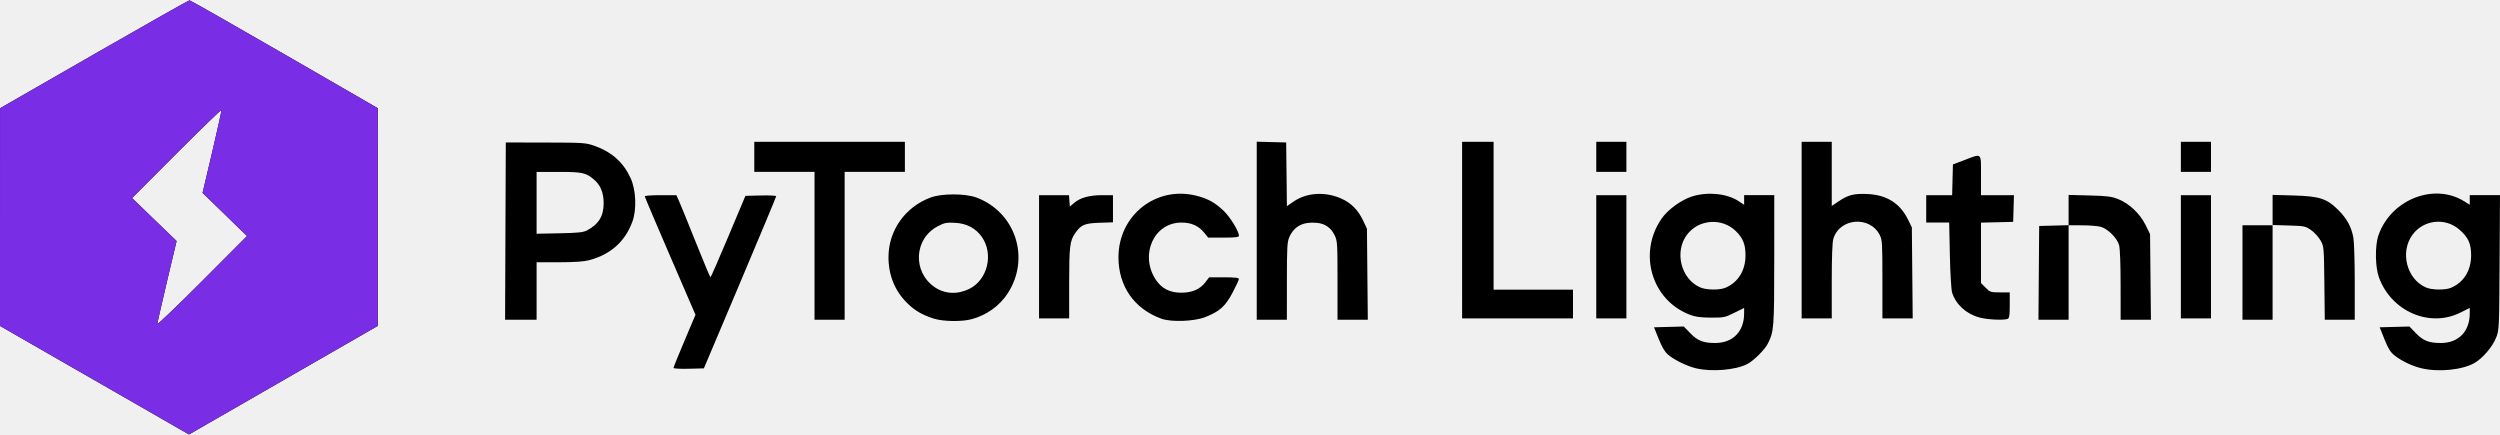
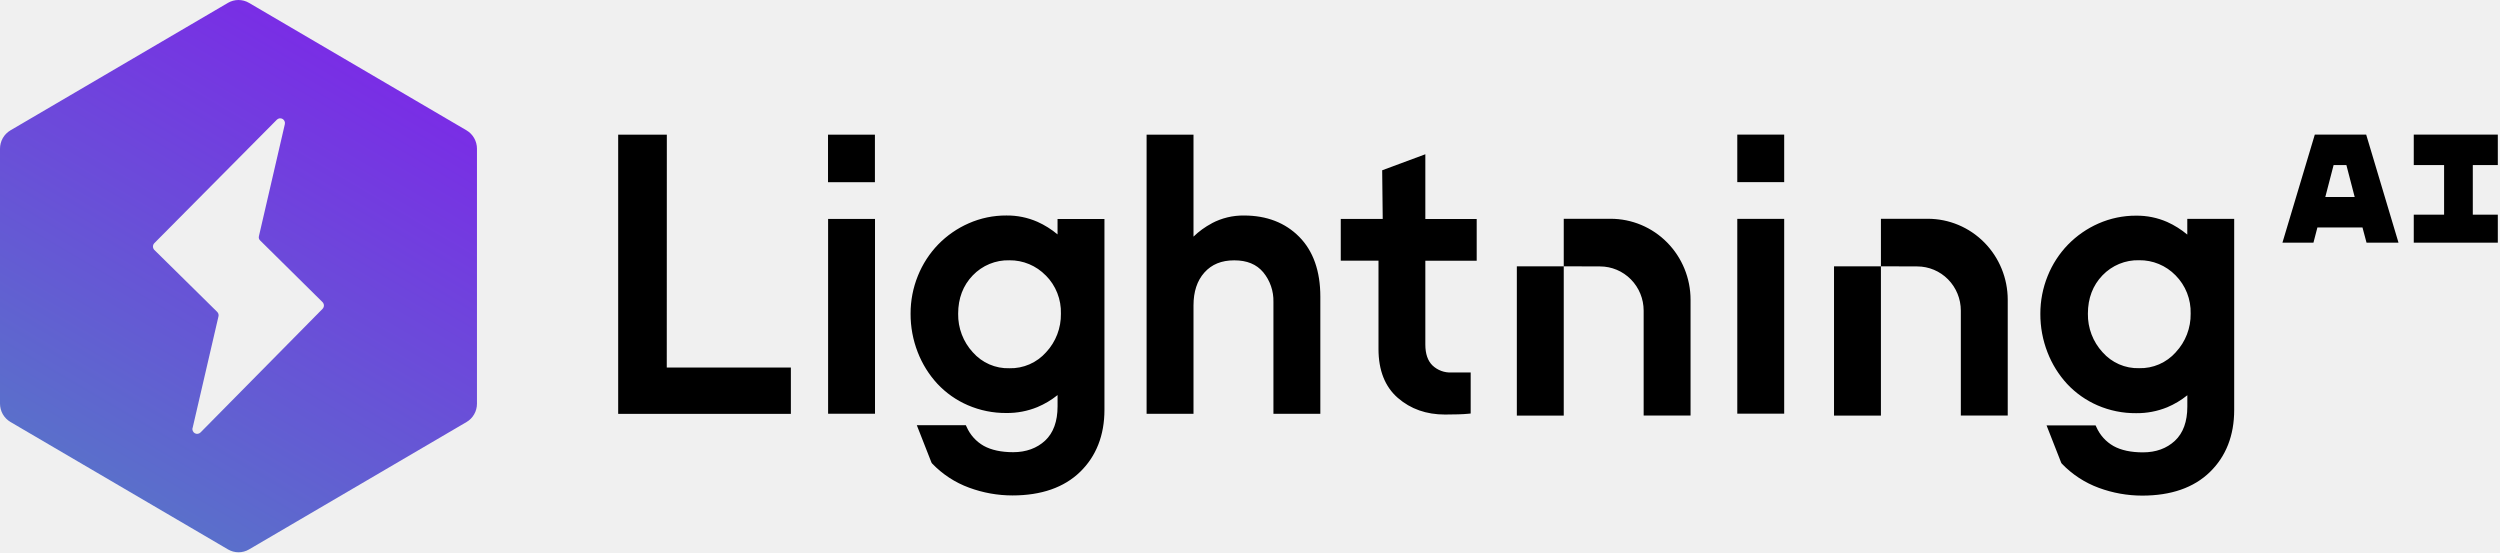
- <svg xmlns="http://www.w3.org/2000/svg" width="230" height="40" viewBox="0 0 644.185 111.872" version="1.1" id="svg8">
-   <defs id="defs2" />
-   <g id="layer1" transform="translate(249.7814,97.328)">
-     <path style="fill:#000000;stroke-width:0.353" d="m -225.432,0.559 -24.349,-13.985 0.006,-28.046 0.006,-28.046 24.221,-13.905 c 13.321,-7.648 24.388,-13.905 24.592,-13.905 0.204,0 11.205,6.255 24.447,13.901 l 24.076,13.901 -0.006,28.05 -0.006,28.05 -17.015,9.779 c -9.358,5.378 -20.301,11.671 -24.318,13.985 l -7.302,4.206 -24.349,-13.985 z m 33.577,-42.709 -5.73,-5.565 2.48,-10.509 c 1.364,-5.78 2.434,-10.646 2.378,-10.815 -0.056,-0.168 -5.261,4.862 -11.567,11.179 l -11.465,11.485 5.741,5.538 5.741,5.538 -2.473,10.407 c -1.36,5.724 -2.475,10.645 -2.477,10.935 -0.002,0.291 5.195,-4.682 11.549,-11.05 l 11.553,-11.579 z m 379.068,39.641 c -2.396,-0.581 -5.646,-2.182 -7.247,-3.57 -0.772,-0.67 -1.544,-1.983 -2.349,-3.996 l -1.198,-2.999 3.836,-0.1 3.836,-0.1 1.688,1.74 c 1.883,1.942 3.36,2.516 6.45,2.506 4.519,-0.013 7.4,-2.97 7.406,-7.599 l 0.004,-1.435 -2.537,1.258 c -2.417,1.199 -2.704,1.257 -6.085,1.235 -2.782,-0.018 -3.975,-0.19 -5.522,-0.798 -9.752,-3.832 -13.229,-15.848 -7.143,-24.684 1.617,-2.348 5.1,-4.877 7.927,-5.757 4.024,-1.252 8.975,-0.733 11.982,1.257 l 1.377,0.911 v -1.24 -1.24 h 3.881 3.881 l -0.004,16.669 c -0.005,17.569 -0.076,18.494 -1.672,21.616 -0.813,1.591 -3.637,4.382 -5.306,5.245 -2.982,1.542 -9.194,2.049 -13.203,1.077 z m 7.585,-20.742 c 3.273,-1.372 5.192,-4.456 5.192,-8.346 0,-2.829 -0.649,-4.461 -2.491,-6.262 -3.575,-3.495 -9.535,-3.07 -12.56,0.896 -3.357,4.402 -1.591,11.459 3.41,13.625 1.545,0.669 4.95,0.715 6.45,0.087 z m 179.338,20.731 c -2.427,-0.588 -5.094,-1.868 -6.945,-3.334 -1.016,-0.805 -1.608,-1.761 -2.558,-4.134 l -1.236,-3.086 3.833,-0.1 3.833,-0.1 1.688,1.74 c 1.883,1.942 3.36,2.516 6.45,2.506 4.519,-0.013 7.4,-2.97 7.406,-7.599 l 0.004,-1.435 -2.476,1.229 c -7.883,3.913 -17.699,-0.333 -20.906,-9.043 -1.003,-2.724 -1.072,-8.245 -0.136,-10.929 3.216,-9.224 14.385,-13.601 22.17,-8.687 l 1.348,0.851 v -1.239 -1.239 h 3.896 3.896 l -0.104,17.374 c -0.103,17.203 -0.112,17.394 -0.916,19.386 -0.945,2.339 -3.402,5.223 -5.495,6.449 -3.118,1.827 -9.341,2.455 -13.75,1.388 z m 7.634,-20.731 c 3.273,-1.372 5.192,-4.456 5.192,-8.346 0,-3.049 -0.709,-4.611 -3.012,-6.638 -3.634,-3.199 -9.283,-2.564 -12.127,1.363 -3.235,4.466 -1.445,11.394 3.497,13.535 1.545,0.669 4.95,0.715 6.45,0.087 z M -76.235,-2.61 c 0,-0.176 1.274,-3.327 2.831,-7.002 l 2.831,-6.683 -6.535,-15.117 c -3.594,-8.315 -6.535,-15.249 -6.535,-15.411 0,-0.161 1.833,-0.293 4.074,-0.293 h 4.074 l 0.675,1.499 c 0.371,0.825 2.308,5.585 4.304,10.578 1.996,4.993 3.709,9.081 3.806,9.084 0.097,0.003 2.162,-4.717 4.589,-10.49 l 4.413,-10.495 3.965,-0.1 c 2.181,-0.055 3.966,0.032 3.966,0.193 0,0.161 -4.192,10.207 -9.316,22.325 l -9.316,22.032 -3.914,0.1 c -2.176,0.056 -3.914,-0.042 -3.914,-0.22 z M -9.207,-15.326 c -3.05,-0.986 -4.915,-2.087 -6.905,-4.077 -3.107,-3.107 -4.725,-7.111 -4.732,-11.713 -0.011,-6.88 4.278,-12.957 10.873,-15.405 2.85,-1.058 8.91,-1.058 11.76,0 10.095,3.747 13.987,15.584 8.112,24.674 -2.099,3.248 -5.47,5.661 -9.353,6.695 -2.555,0.68 -7.379,0.595 -9.754,-0.173 z m 9.241,-7.672 c 4.674,-2.335 6.257,-8.968 3.185,-13.35 -1.584,-2.261 -3.944,-3.505 -6.924,-3.65 -2.209,-0.108 -2.732,-0.003 -4.438,0.893 -6.123,3.215 -6.557,11.725 -0.8,15.686 2.616,1.8 5.909,1.954 8.977,0.422 z m 49.491,7.722 c -7.002,-2.496 -11.108,-8.35 -11.108,-15.837 0,-10.89 9.782,-18.547 20.221,-15.828 2.856,0.744 4.663,1.748 6.825,3.792 1.721,1.628 3.998,5.327 3.998,6.496 0,0.367 -0.886,0.473 -3.969,0.473 l -3.969,-10e-6 -0.986,-1.236 c -1.433,-1.795 -3.325,-2.645 -5.893,-2.645 -7.035,0 -10.78,8.154 -6.7,14.588 1.502,2.369 3.678,3.506 6.674,3.487 2.852,-0.018 4.811,-0.876 6.221,-2.726 l 0.944,-1.238 h 3.839 c 2.84,0 3.837,0.115 3.831,0.441 -0.004,0.243 -0.758,1.855 -1.676,3.584 -1.852,3.49 -3.319,4.788 -7.052,6.241 -2.818,1.097 -8.671,1.31 -11.201,0.408 z m -169.067,-22.58 0.091,-22.842 10.231,0.019 c 9.688,0.018 10.352,0.061 12.524,0.816 4.508,1.568 7.509,4.234 9.412,8.362 1.393,3.02 1.599,8.052 0.459,11.191 -1.867,5.142 -5.655,8.516 -11.174,9.953 -1.391,0.362 -3.811,0.526 -7.767,0.526 h -5.747 v 7.408 7.408 h -4.06 -4.06 z m 21.081,-0.22 c 2.968,-1.579 4.237,-3.68 4.226,-6.998 -0.009,-2.678 -0.828,-4.67 -2.5,-6.079 -2.095,-1.766 -2.999,-1.96 -9.123,-1.96 h -5.656 v 7.967 7.967 l 5.909,-0.12 c 4.929,-0.1 6.114,-0.229 7.144,-0.777 z m 58.561,4.012 v -19.05 h -7.761 -7.761 v -3.881 -3.881 h 19.403 19.403 v 3.881 3.881 h -7.761 -7.761 v 19.05 19.05 h -3.881 -3.881 z m 113.947,-3.892 v -22.942 l 3.792,0.1 3.792,0.1 0.095,8.203 0.095,8.203 1.74,-1.197 c 3.353,-2.306 8.166,-2.599 12.29,-0.749 2.568,1.152 4.345,2.966 5.665,5.781 l 0.93,1.983 0.11,11.73 0.11,11.73 h -3.902 -3.902 v -10.119 c 0,-9.537 -0.042,-10.207 -0.736,-11.639 -0.947,-1.957 -2.444,-3.006 -4.581,-3.212 -3.523,-0.339 -5.808,0.829 -7.073,3.612 -0.579,1.274 -0.648,2.486 -0.655,11.392 l -0.008,9.966 h -3.881 -3.881 z m 186.267,22.376 c -3.438,-0.921 -6.135,-3.373 -7.093,-6.45 -0.221,-0.711 -0.475,-4.979 -0.573,-9.653 l -0.176,-8.378 h -2.958 -2.958 v -3.528 -3.528 h 3.34 3.34 l 0.1,-3.96 0.1,-3.96 2.999,-1.138 c 4.557,-1.729 4.233,-2.031 4.233,3.942 v 5.115 h 4.246 4.246 l -0.101,3.44 -0.101,3.44 -4.145,0.099 -4.145,0.099 v 7.785 7.785 l 1.199,1.199 c 1.139,1.139 1.326,1.199 3.704,1.199 h 2.505 v 3.314 c 0,2.696 -0.104,3.354 -0.558,3.528 -1.004,0.385 -5.22,0.179 -7.203,-0.352 z m 15.253,-11.517 0.093,-12.083 3.792,-0.1 3.792,-0.1 v -3.9 -3.9 l 5.38,0.138 c 4.549,0.117 5.693,0.262 7.407,0.939 2.822,1.114 5.607,3.752 7.048,6.678 l 1.155,2.345 0.111,11.033 0.111,11.033 h -3.903 -3.903 l -0.004,-8.908 c 0,-5.436 -0.155,-9.457 -0.393,-10.318 -0.511,-1.841 -2.88,-4.21 -4.721,-4.721 -0.775,-0.215 -2.958,-0.392 -4.85,-0.393 l -3.438,-0.002 v 12.171 12.171 h -3.885 -3.885 z m 52.48,-0.088 v -12.171 h 3.881 3.881 v -3.918 -3.918 l 5.38,0.153 c 6.746,0.192 8.612,0.8 11.57,3.772 2.203,2.213 3.331,4.276 3.858,7.059 0.197,1.038 0.358,6.232 0.358,11.541 v 9.653 h -3.86 -3.86 l -0.109,-9.437 c -0.108,-9.315 -0.121,-9.457 -0.991,-11.009 -0.485,-0.865 -1.57,-2.055 -2.412,-2.646 -1.463,-1.027 -1.714,-1.079 -5.733,-1.199 l -4.203,-0.125 v 12.208 12.208 h -3.881 -3.881 z m -310.092,-4.057 v -15.875 h 3.86 3.86 l 0.108,1.466 0.108,1.466 1.152,-0.973 c 1.57,-1.325 3.897,-1.958 7.194,-1.958 h 2.766 v 3.495 3.495 l -3.503,0.121 c -3.867,0.134 -4.765,0.528 -6.283,2.758 -1.331,1.955 -1.499,3.388 -1.501,12.797 l -0.002,9.084 h -3.881 -3.881 z m 109.008,-6.879 v -22.754 h 4.057 4.057 v 19.05 19.05 h 10.231 10.231 v 3.704 3.704 h -14.287 -14.287 z m 34.572,6.879 v -15.875 h 3.881 3.881 v 15.875 15.875 h -3.881 -3.881 z m 52.917,-6.879 v -22.754 h 3.881 3.881 v 8.266 8.266 l 1.79,-1.204 c 2.447,-1.647 3.941,-2.023 7.413,-1.866 4.975,0.225 8.389,2.384 10.47,6.622 l 0.965,1.964 0.11,11.73 0.11,11.73 h -3.902 -3.902 v -10.068 c 0,-9.325 -0.051,-10.169 -0.696,-11.432 -2.559,-5.016 -10.341,-4.373 -11.947,0.987 -0.268,0.894 -0.41,4.688 -0.41,10.941 v 9.572 h -3.881 -3.881 z m 97.719,6.879 v -15.875 h 3.881 3.881 v 15.875 15.875 h -3.881 -3.881 z m -150.636,-25.753 v -3.881 h 3.881 3.881 v 3.881 3.881 h -3.881 -3.881 z m 150.636,0 v -3.881 h 3.881 3.881 v 3.881 3.881 h -3.881 -3.881 z" id="path24" />
-     <path style="fill:#792EE5;stroke-width:0.353" d="m -225.432,0.559 -24.349,-13.985 0.006,-28.046 0.006,-28.046 24.221,-13.905 c 13.321,-7.648 24.388,-13.905 24.592,-13.905 0.204,0 11.205,6.255 24.447,13.901 l 24.076,13.901 -0.006,28.05 -0.006,28.05 -17.015,9.779 c -9.358,5.378 -20.301,11.671 -24.318,13.985 l -7.302,4.206 -24.349,-13.985 z m 33.577,-42.709 -5.73,-5.565 2.48,-10.509 c 1.364,-5.78 2.434,-10.646 2.378,-10.815 -0.056,-0.168 -5.261,4.862 -11.567,11.179 l -11.465,11.485 5.741,5.538 5.741,5.538 -2.473,10.407 c -1.36,5.724 -2.475,10.645 -2.477,10.935 -0.002,0.291 5.195,-4.682 11.549,-11.05 l 11.553,-11.579 z" id="path25" />
+ <svg xmlns="http://www.w3.org/2000/svg" width="679" height="150" viewBox="0 0 679 150" fill="none">
+   <path fill-rule="evenodd" clip-rule="evenodd" d="M237.628 36.572H224.888V49.48H237.628V36.572ZM181.112 36.572H167.898V112.407H214.801V99.827H181.095L181.112 36.572ZM224.912 59.455H237.651V112.377H224.912V59.455ZM287.229 63.667C285.575 62.28 283.742 61.129 281.78 60.247C279.113 59.077 276.232 58.491 273.326 58.528C269.806 58.506 266.321 59.232 263.094 60.657C259.998 62.014 257.187 63.96 254.814 66.39C252.452 68.835 250.582 71.723 249.307 74.891C247.979 78.159 247.302 81.66 247.315 85.194C247.298 88.77 247.955 92.317 249.249 95.644C250.478 98.826 252.292 101.742 254.594 104.239C256.923 106.723 259.729 108.698 262.839 110.042C266.152 111.479 269.723 112.204 273.326 112.172C276.216 112.208 279.083 111.662 281.763 110.565C283.727 109.74 285.569 108.642 287.235 107.302V110.371C287.235 114.478 286.077 117.588 283.865 119.659C281.653 121.73 278.682 122.815 275.179 122.815C271.93 122.815 269.244 122.229 267.194 121.102C265.127 119.933 263.49 118.118 262.527 115.927L262.324 115.487H249.006L252.984 125.62L253.146 125.872C255.963 128.809 259.402 131.059 263.204 132.449C266.974 133.845 270.957 134.56 274.97 134.562C282.811 134.562 289.001 132.402 293.367 128.155C297.733 123.907 299.968 118.227 299.968 111.298V59.484H287.229V63.691V63.667ZM284.044 74.815C285.394 76.17 286.454 77.792 287.159 79.579C287.865 81.367 288.2 83.282 288.144 85.206C288.203 89.091 286.761 92.845 284.125 95.667C282.871 97.081 281.328 98.201 279.605 98.951C277.881 99.702 276.018 100.065 274.142 100.015C272.274 100.07 270.416 99.709 268.7 98.959C266.983 98.209 265.449 97.087 264.206 95.673C261.594 92.837 260.17 89.085 260.234 85.206C260.234 81.029 261.566 77.532 264.194 74.803C265.482 73.459 267.031 72.4 268.743 71.693C270.456 70.986 272.294 70.647 274.142 70.696C275.983 70.673 277.809 71.028 279.511 71.739C281.212 72.45 282.755 73.502 284.044 74.833V74.815ZM329.129 60.64C331.83 59.212 334.839 58.488 337.884 58.533C344.04 58.533 349.083 60.487 352.882 64.336C356.68 68.185 358.603 73.642 358.603 80.559V112.389H345.864V82.014C345.941 79.073 344.957 76.205 343.096 73.947C341.26 71.77 338.683 70.708 335.221 70.708C331.758 70.708 329.1 71.794 327.114 74.017C325.128 76.241 324.155 79.233 324.155 82.947V112.395H311.416V36.572H324.155V64.266C325.636 62.83 327.311 61.615 329.129 60.657V60.64ZM387.115 41.9L375.401 46.247L375.546 59.461H364.15V70.802H374.399V94.799C374.399 100.578 376.165 105.043 379.651 108.071C383.137 111.098 387.41 112.589 392.465 112.589C393.763 112.589 394.959 112.571 396.056 112.536C397.162 112.507 398.059 112.448 398.754 112.377L399.437 112.313V101.165H394.197C393.261 101.209 392.326 101.064 391.446 100.737C390.566 100.411 389.759 99.91 389.072 99.264C387.775 98.008 387.121 96.096 387.121 93.573V70.82H401.07V59.478H387.121V41.917L387.115 41.9ZM471.847 36.555H484.586V49.463H471.847V36.555ZM484.586 59.437H471.847V112.36H484.586V59.437ZM594.067 63.656V59.443H606.806V111.351C606.806 118.274 604.583 123.948 600.205 128.207C595.828 132.467 589.649 134.609 581.809 134.609C577.796 134.607 573.813 133.894 570.043 132.502C566.24 131.106 562.799 128.856 559.979 125.919L559.817 125.667L555.844 115.534H569.162L569.371 115.974C570.332 118.166 571.97 119.982 574.038 121.149C576.088 122.287 578.775 122.862 582.023 122.862C585.544 122.862 588.474 121.8 590.709 119.712C592.944 117.623 594.079 114.513 594.079 110.424V107.349C592.416 108.691 590.576 109.79 588.613 110.617C585.93 111.71 583.061 112.254 580.17 112.219C576.567 112.253 572.997 111.53 569.684 110.095C566.577 108.746 563.774 106.772 561.444 104.292C559.141 101.794 557.327 98.875 556.099 95.691C554.803 92.366 554.144 88.822 554.159 85.247C554.148 81.713 554.825 78.212 556.151 74.944C557.425 71.774 559.297 68.885 561.664 66.442C564.036 64.013 566.844 62.065 569.938 60.705C573.166 59.283 576.651 58.557 580.17 58.574C583.076 58.54 585.957 59.126 588.624 60.294C590.575 61.174 592.398 62.319 594.044 63.697L594.067 63.656ZM590.958 95.644C593.598 92.824 595.042 89.069 594.982 85.183C595.037 83.258 594.701 81.342 593.996 79.554C593.291 77.765 592.231 76.143 590.883 74.786C589.59 73.46 588.046 72.412 586.343 71.707C584.64 71.001 582.815 70.651 580.975 70.679C579.127 70.631 577.289 70.971 575.577 71.677C573.865 72.384 572.316 73.443 571.027 74.786C568.404 77.514 567.072 81.011 567.072 85.189C567.009 89.067 568.433 92.819 571.044 95.656C572.288 97.069 573.821 98.189 575.536 98.939C577.251 99.689 579.108 100.05 580.975 99.997C582.844 100.049 584.702 99.69 586.421 98.946C588.14 98.202 589.68 97.089 590.935 95.685L590.958 95.644ZM510.858 72.328H498.119V112.876H510.858V72.328ZM510.858 72.328V59.42H523.597C529.353 59.421 534.872 61.738 538.942 65.862C543.011 69.986 545.298 75.578 545.3 81.41V112.858H532.561V84.361C532.561 81.179 531.313 78.127 529.092 75.877C526.872 73.627 523.86 72.362 520.719 72.362L510.858 72.328ZM424.713 72.328H411.974V112.876H424.713V72.328ZM424.713 72.328V59.42H437.452C443.208 59.42 448.728 61.736 452.798 65.86C456.868 69.984 459.155 75.578 459.155 81.41V112.858H446.416V84.361C446.416 81.179 445.168 78.127 442.947 75.877C440.726 73.627 437.715 72.362 434.574 72.362L424.713 72.328Z" fill="black" />
+   <g clip-path="url(#clip0_22_437)">
+     <path d="M642.941 66.627H651.648L642.653 36.555H628.701L619.695 66.627H628.145L629.406 61.778H641.649L642.941 66.627ZM631.553 53.503L633.807 44.83H637.279L639.533 53.503H631.553Z" fill="black" />
+     <path d="M679.839 44.83V36.555H655.578V44.83H663.815V58.306H655.578V66.627H679.839V58.306H671.613V44.83H679.839Z" fill="black" />
  </g>
+   <path d="M61.944 0.761L2.828 35.408C1.967 35.92 1.254 36.644 0.759 37.511C0.263 38.388 0.002 39.377 0 40.383V109.626C0.002 110.632 0.263 111.62 0.759 112.498C1.254 113.364 1.967 114.089 2.828 114.601L61.944 149.231C62.804 149.733 63.783 149.999 64.781 150C65.782 150 66.765 149.735 67.627 149.231L126.717 114.618C127.583 114.111 128.297 113.385 128.787 112.515C129.286 111.639 129.548 110.649 129.545 109.643V40.4C129.548 39.394 129.286 38.404 128.787 37.528C128.299 36.651 127.585 35.92 126.717 35.408L67.61 0.769C66.748 0.265 65.765 -0 64.764 4.90029e-07C63.773 0.002 62.8 0.264 61.944 0.761ZM52.313 116.242L59.332 85.955C59.388 85.736 59.388 85.507 59.332 85.288C59.265 85.075 59.15 84.879 58.996 84.715L41.931 67.892C41.807 67.771 41.71 67.626 41.647 67.465C41.579 67.305 41.544 67.133 41.544 66.96C41.544 66.787 41.579 66.615 41.647 66.456C41.71 66.295 41.807 66.149 41.931 66.028L75.197 32.51C75.396 32.314 75.653 32.185 75.93 32.142C76.207 32.106 76.489 32.16 76.732 32.296C76.979 32.435 77.173 32.652 77.284 32.912C77.405 33.18 77.429 33.482 77.353 33.767L70.326 64.131C70.269 64.349 70.269 64.579 70.326 64.797C70.395 65 70.513 65.182 70.671 65.327L87.588 82.048C87.71 82.171 87.806 82.316 87.873 82.476C87.942 82.635 87.978 82.807 87.976 82.98C87.977 83.151 87.942 83.32 87.873 83.476C87.806 83.635 87.71 83.78 87.588 83.903L54.443 117.473C54.243 117.665 53.986 117.787 53.71 117.824C53.436 117.863 53.156 117.809 52.917 117.67C52.672 117.531 52.478 117.319 52.365 117.063C52.246 116.794 52.219 116.494 52.287 116.208L52.313 116.242Z" fill="url(#paint0_linear_22_437)" />
+   <defs>
+     <linearGradient id="paint0_linear_22_437" x1="97.69" y1="19.329" x2="-28.509" y2="234.067" gradientUnits="userSpaceOnUse">
+       <stop stop-color="#792EE5" />
+       <stop offset="1" stop-color="#3EABB3" />
+     </linearGradient>
+     <clipPath id="clip0_22_437">
+       <rect width="58.712" height="29.356" fill="white" transform="translate(619.695 36.5547)" />
+     </clipPath>
+   </defs>
</svg>
